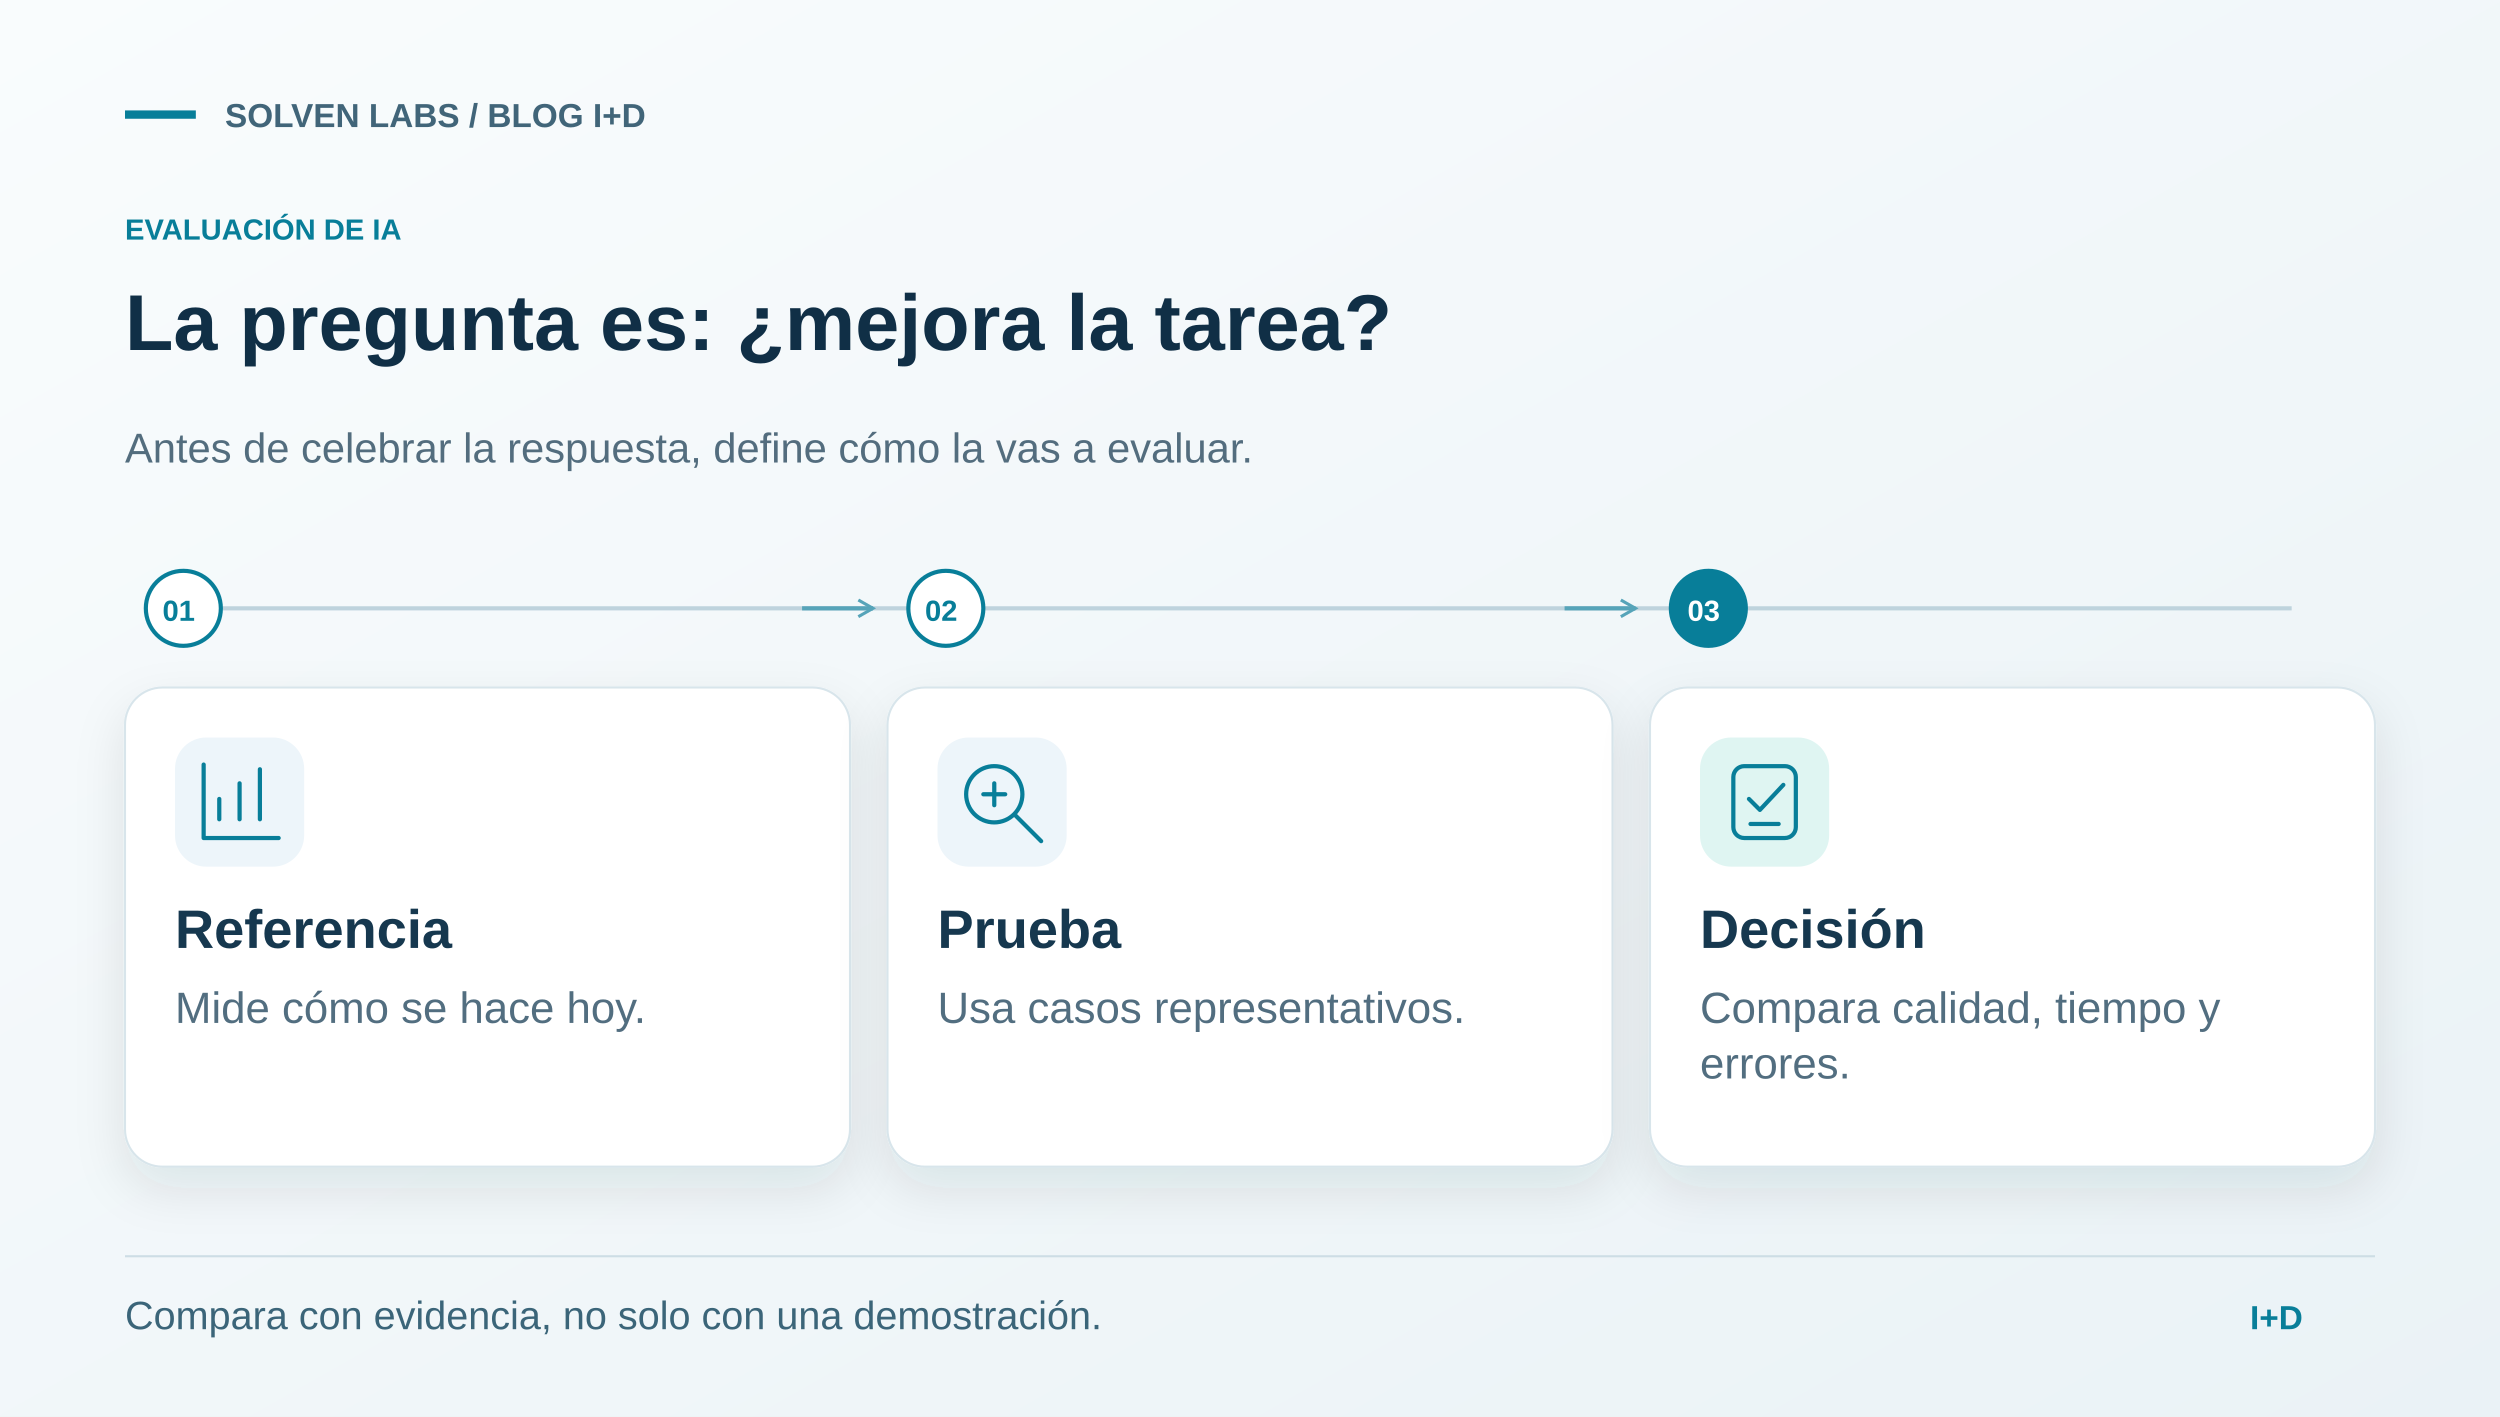
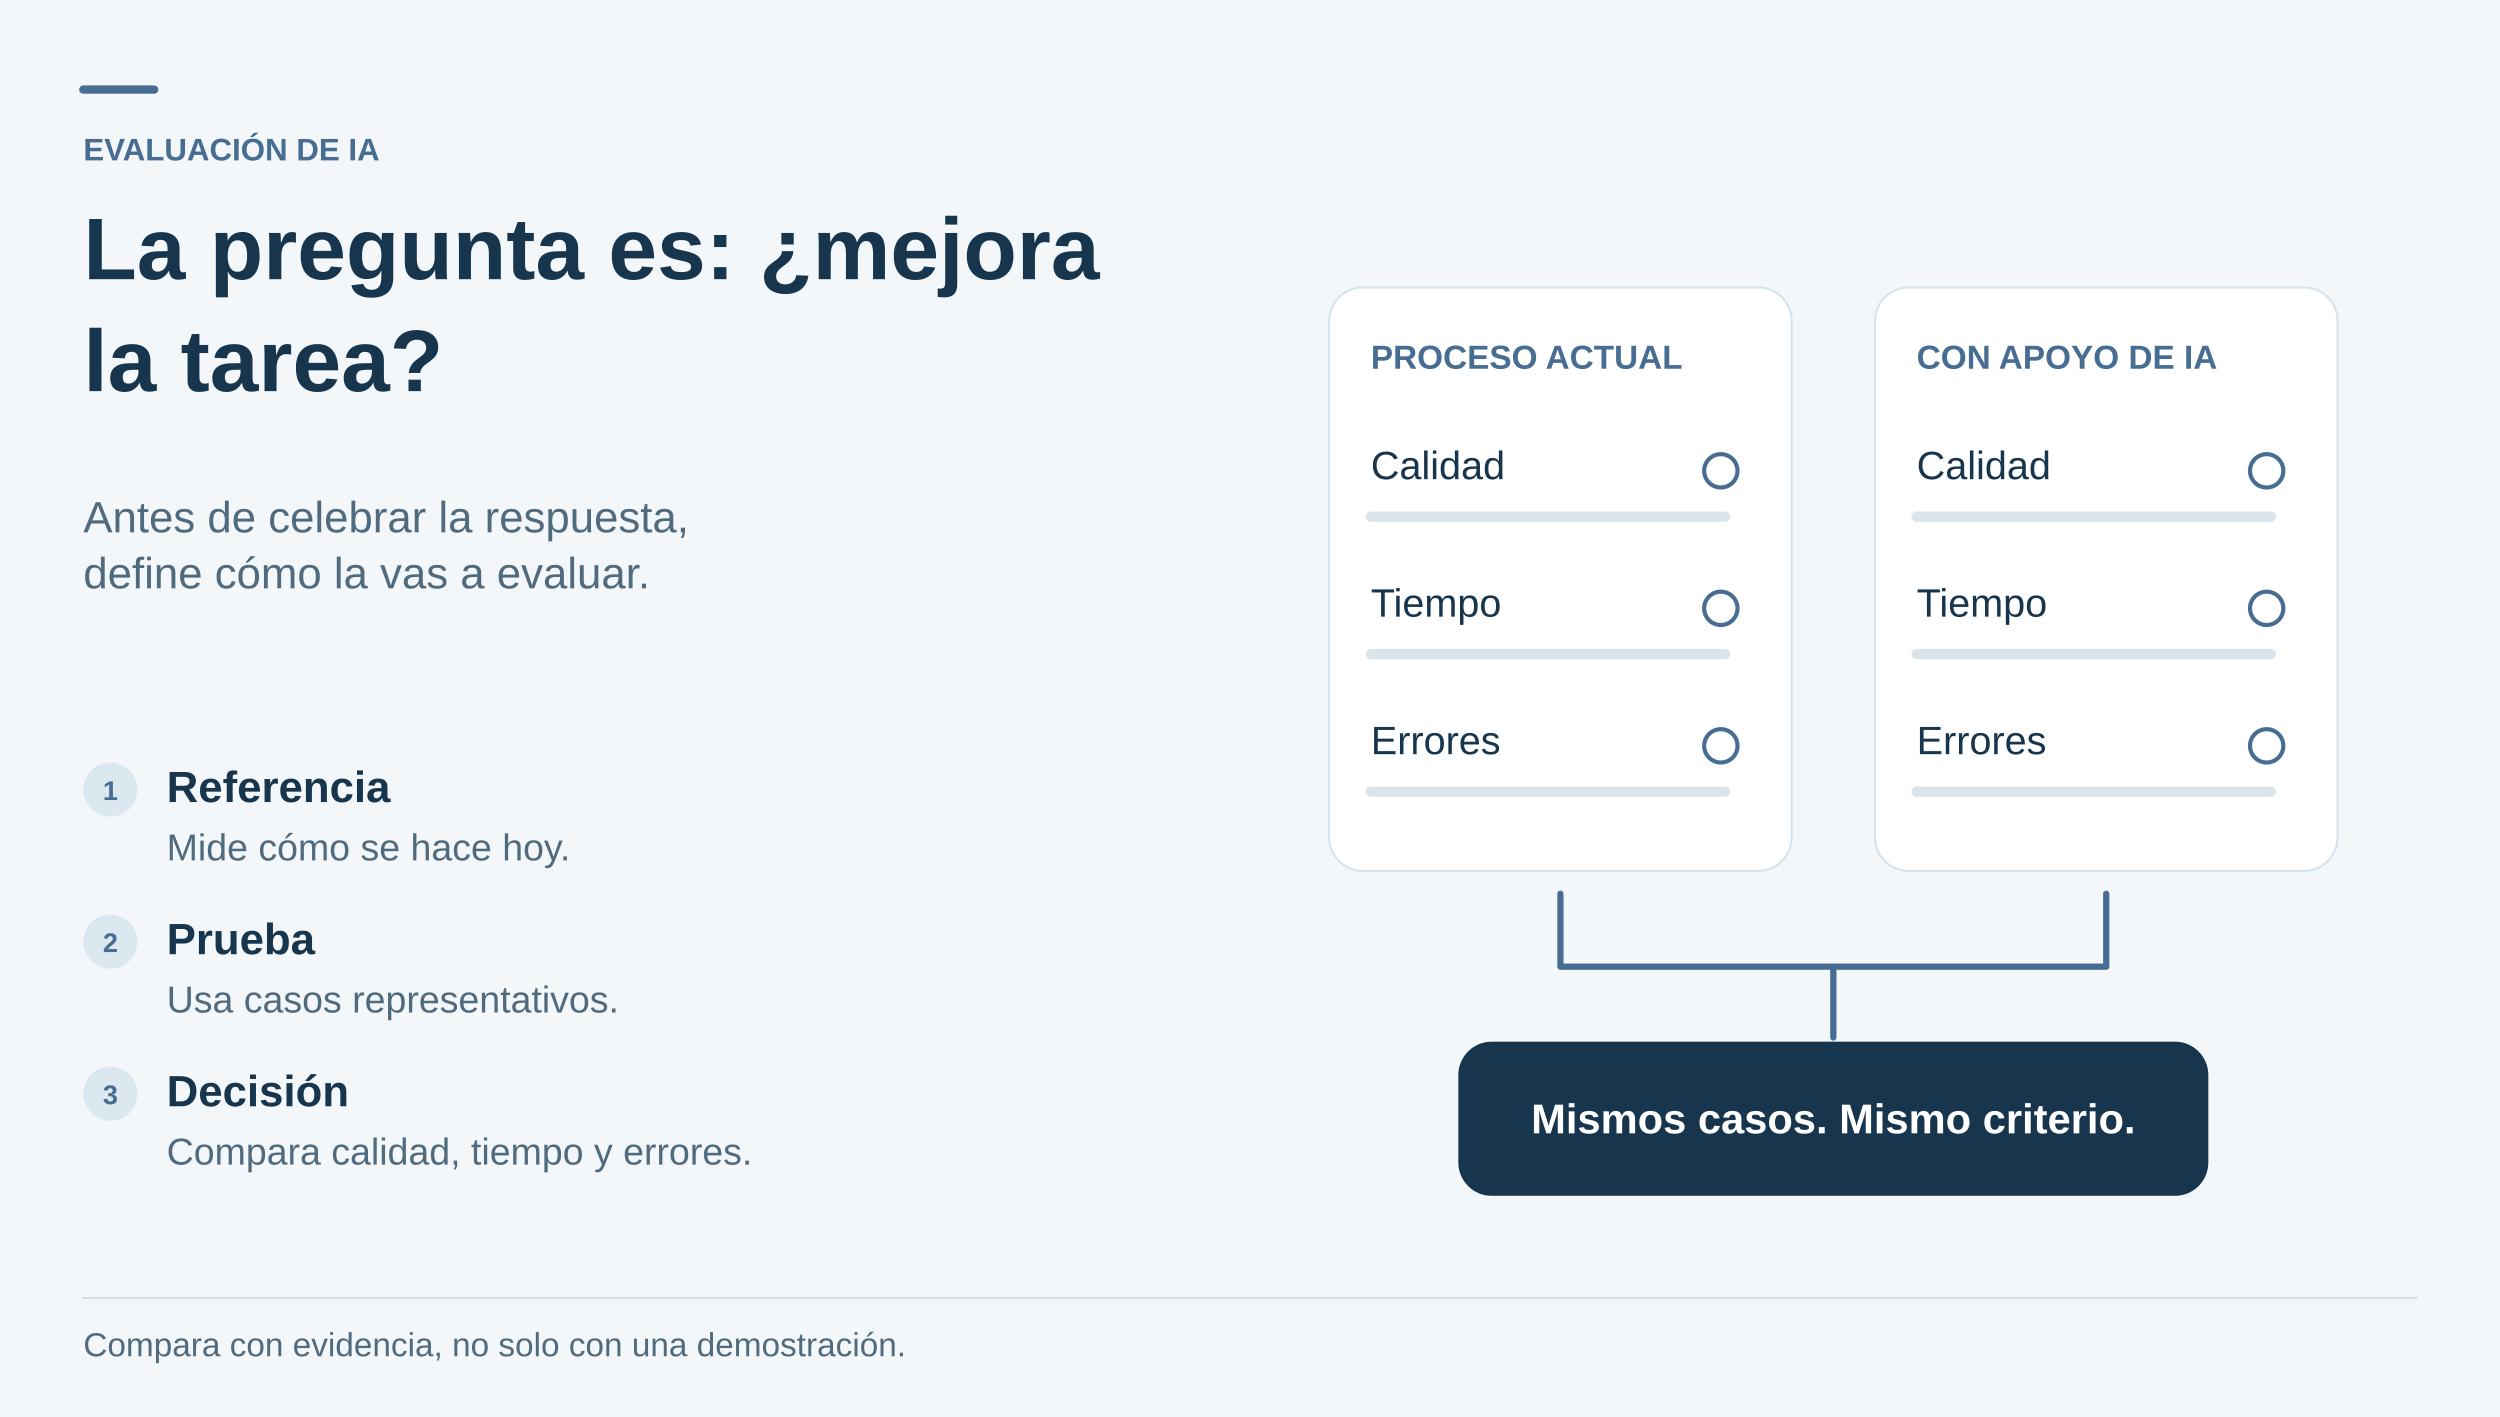
- <svg xmlns="http://www.w3.org/2000/svg" viewBox="0 0 1200 680" role="img" aria-labelledby="title desc">
-   <defs>
-     <linearGradient id="paper" x2="1" y2="1">
-       <stop stop-color="#f9fcfd" />
-       <stop offset="1" stop-color="#eaf2f6" />
-     </linearGradient>
-     <linearGradient id="night" x2="1" y2="1">
-       <stop stop-color="#102d45" />
-       <stop offset="1" stop-color="#061b2b" />
-     </linearGradient>
-     <linearGradient id="glass" x2="0" y2="1">
-       <stop stop-color="#fff" stop-opacity=".12" />
-       <stop offset="1" stop-color="#fff" stop-opacity=".025" />
-     </linearGradient>
-     <filter id="shadow" x="-30%" y="-30%" width="160%" height="180%">
-       <feDropShadow dx="0" dy="10" stdDeviation="12" flood-color="#052d45" flood-opacity=".1" />
-     </filter>
-     <marker id="arrow" viewBox="0 0 10 10" refX="8" refY="5" markerWidth="5" markerHeight="5" orient="auto">
-       <path d="m1 1 7 4-7 4" fill="none" stroke="#56a4b9" stroke-width="1.5" />
-     </marker>
-   </defs>
+ <svg xmlns="http://www.w3.org/2000/svg" width="1200" height="680" viewBox="0 0 1200 680" role="img" aria-labelledby="title desc">
+   <rect x="0" y="0" width="1200" height="680" rx="0" fill="#f4f7fa" stroke="none" />
  <g font-family="Arial, Helvetica, sans-serif">
-     <rect width="1200" height="680" fill="url(#paper)" />
-     <path d="M60 55h34" stroke="#087e99" stroke-width="4" />
-     <text x="108" y="61" fill="#416579" font-size="16" font-weight="700">SOLVEN LABS  /  BLOG I+D</text>
-     <text x="60" y="115" fill="#087e99" font-size="14" font-weight="700">EVALUACIÓN DE IA</text>
-     <text x="60" y="168" fill="#102f46" font-size="38" font-weight="700">La pregunta es: ¿mejora la tarea?</text>
-     <text x="60" y="222" fill="#536d7e" font-size="20" font-weight="400">Antes de celebrar la respuesta, define cómo la vas a evaluar.</text>
-     <path d="M96 292H1100" stroke="#bed3dd" stroke-width="2" />
-     <circle cx="88" cy="292" r="18" fill="#fff" stroke="#087e99" stroke-width="2" />
-     <text x="78" y="298" fill="#087e99" font-size="14" font-weight="700">01</text>
-     <rect x="60" y="330" width="348" height="230" rx="18" fill="#fff" stroke="#d8e5eb" filter="url(#shadow)" />
-     <rect x="84" y="354" width="62" height="62" rx="15" fill="#edf5fa" />
-     <g transform="translate(91 361) scale(0.75)" fill="none" stroke="#087e99" stroke-width="2.7" stroke-linecap="round" stroke-linejoin="round">
-       <path d="M9 8v47h48M19 43V30M32 43V20M45 43V11" />
+     <path d="M40 43h34" fill="none" stroke="#476d92" stroke-width="4" stroke-linecap="round" stroke-linejoin="round" stroke-dasharray="" />
+     <text x="40" y="77" font-size="15" fill="#476d92" font-weight="700" text-anchor="start">EVALUACIÓN DE IA</text>
+     <text x="40" y="134" font-size="42" fill="#17364e" font-weight="700" text-anchor="start">La pregunta es: ¿mejora</text>
+     <text x="40" y="187.76" font-size="42" fill="#17364e" font-weight="700" text-anchor="start">la tarea?</text>
+     <text x="40" y="255.52" font-size="21" fill="#506b7e" font-weight="400" text-anchor="start">Antes de celebrar la respuesta,</text>
+     <text x="40" y="282.4" font-size="21" fill="#506b7e" font-weight="400" text-anchor="start">define cómo la vas a evaluar.</text>
+     <g transform="translate(620 100)">
+       <rect x="18" y="38" width="222" height="280" rx="16" fill="#ffffff" stroke="#d6e3eb" />
+       <rect x="280" y="38" width="222" height="280" rx="16" fill="#ffffff" stroke="#d6e3eb" />
+       <text x="38" y="77" font-size="16" fill="#476d92" font-weight="700" text-anchor="start">PROCESO ACTUAL</text>
+       <text x="38" y="130" font-size="19" fill="#17364e" font-weight="400" text-anchor="start">Calidad</text>
+       <path d="M38 148h170" fill="none" stroke="#dae5eb" stroke-width="5" stroke-linecap="round" stroke-linejoin="round" stroke-dasharray="" />
+       <circle cx="206" cy="126" r="8" fill="#fff" stroke="#476d92" stroke-width="2" />
+       <text x="38" y="196" font-size="19" fill="#17364e" font-weight="400" text-anchor="start">Tiempo</text>
+       <path d="M38 214h170" fill="none" stroke="#dae5eb" stroke-width="5" stroke-linecap="round" stroke-linejoin="round" stroke-dasharray="" />
+       <circle cx="206" cy="192" r="8" fill="#fff" stroke="#476d92" stroke-width="2" />
+       <text x="38" y="262" font-size="19" fill="#17364e" font-weight="400" text-anchor="start">Errores</text>
+       <path d="M38 280h170" fill="none" stroke="#dae5eb" stroke-width="5" stroke-linecap="round" stroke-linejoin="round" stroke-dasharray="" />
+       <circle cx="206" cy="258" r="8" fill="#fff" stroke="#476d92" stroke-width="2" />
+       <text x="300" y="77" font-size="16" fill="#476d92" font-weight="700" text-anchor="start">CON APOYO DE IA</text>
+       <text x="300" y="130" font-size="19" fill="#17364e" font-weight="400" text-anchor="start">Calidad</text>
+       <path d="M300 148h170" fill="none" stroke="#dae5eb" stroke-width="5" stroke-linecap="round" stroke-linejoin="round" stroke-dasharray="" />
+       <circle cx="468" cy="126" r="8" fill="#fff" stroke="#476d92" stroke-width="2" />
+       <text x="300" y="196" font-size="19" fill="#17364e" font-weight="400" text-anchor="start">Tiempo</text>
+       <path d="M300 214h170" fill="none" stroke="#dae5eb" stroke-width="5" stroke-linecap="round" stroke-linejoin="round" stroke-dasharray="" />
+       <circle cx="468" cy="192" r="8" fill="#fff" stroke="#476d92" stroke-width="2" />
+       <text x="300" y="262" font-size="19" fill="#17364e" font-weight="400" text-anchor="start">Errores</text>
+       <path d="M300 280h170" fill="none" stroke="#dae5eb" stroke-width="5" stroke-linecap="round" stroke-linejoin="round" stroke-dasharray="" />
+       <circle cx="468" cy="258" r="8" fill="#fff" stroke="#476d92" stroke-width="2" />
+       <path d="M129 329v35h262v-35M260 364v34" fill="none" stroke="#476d92" stroke-width="3" stroke-linecap="round" stroke-linejoin="round" stroke-dasharray="" />
+       <rect x="80" y="400" width="360" height="74" rx="16" fill="#17364e" stroke="none" />
+       <text x="260" y="444" font-size="20" fill="#fff" font-weight="700" text-anchor="middle">Mismos casos. Mismo criterio.</text>
    </g>
-     <text x="84" y="455" fill="#16384f" font-size="26" font-weight="700">Referencia</text>
-     <text x="84" y="491" fill="#526e80" font-size="21" font-weight="400">Mide cómo se hace hoy.</text>
-     <path d="M385 292h34" stroke="#56a4b9" stroke-width="2" marker-end="url(#arrow)" />
-     <circle cx="454" cy="292" r="18" fill="#fff" stroke="#087e99" stroke-width="2" />
-     <text x="444" y="298" fill="#087e99" font-size="14" font-weight="700">02</text>
-     <rect x="426" y="330" width="348" height="230" rx="18" fill="#fff" stroke="#d8e5eb" filter="url(#shadow)" />
-     <rect x="450" y="354" width="62" height="62" rx="15" fill="#edf5fa" />
-     <g transform="translate(457 361) scale(0.75)" fill="none" stroke="#087e99" stroke-width="2.7" stroke-linecap="round" stroke-linejoin="round">
-       <circle cx="27" cy="27" r="18" />
-       <path d="m40 40 17 17M20 27h14M27 20v14" />
-     </g>
-     <text x="450" y="455" fill="#16384f" font-size="26" font-weight="700">Prueba</text>
-     <text x="450" y="491" fill="#526e80" font-size="21" font-weight="400">Usa casos representativos.</text>
-     <path d="M751 292h34" stroke="#56a4b9" stroke-width="2" marker-end="url(#arrow)" />
-     <circle cx="820" cy="292" r="18" fill="#087e99" stroke="#087e99" stroke-width="2" />
-     <text x="810" y="298" fill="#fff" font-size="14" font-weight="700">03</text>
-     <rect x="792" y="330" width="348" height="230" rx="18" fill="#fff" stroke="#d8e5eb" filter="url(#shadow)" />
-     <rect x="816" y="354" width="62" height="62" rx="15" fill="#dff5f2" />
-     <g transform="translate(823 361) scale(0.75)" fill="none" stroke="#087e99" stroke-width="2.7" stroke-linecap="round" stroke-linejoin="round">
-       <rect x="12" y="9" width="40" height="46" rx="7" />
-       <path d="m22 30 7 7 15-16M23 46h18" />
-     </g>
-     <text x="816" y="455" fill="#16384f" font-size="26" font-weight="700">Decisión</text>
-     <text x="816" y="491" fill="#526e80" font-size="21" font-weight="400">Compara calidad, tiempo y</text>
-     <text x="816" y="517.67" fill="#526e80" font-size="21" font-weight="400">errores.</text>
-     <path d="M60 603h1080" stroke="#cddde5" />
-     <text x="60" y="638" fill="#3b6579" font-size="19" font-weight="400">Compara con evidencia, no solo con una demostración.</text>
-     <text x="1080" y="638" fill="#087e99" font-size="16" font-weight="700">I+D</text>
+     <circle cx="53" cy="379" r="13" fill="#dce8ef" stroke="none" stroke-width="2" />
+     <text x="53" y="384" font-size="13" fill="#476d92" font-weight="700" text-anchor="middle">1</text>
+     <text x="80" y="385" font-size="21" fill="#17364e" font-weight="700" text-anchor="start">Referencia</text>
+     <text x="80" y="413" font-size="18" fill="#506b7e" font-weight="400" text-anchor="start">Mide cómo se hace hoy.</text>
+     <circle cx="53" cy="452" r="13" fill="#dce8ef" stroke="none" stroke-width="2" />
+     <text x="53" y="457" font-size="13" fill="#476d92" font-weight="700" text-anchor="middle">2</text>
+     <text x="80" y="458" font-size="21" fill="#17364e" font-weight="700" text-anchor="start">Prueba</text>
+     <text x="80" y="486" font-size="18" fill="#506b7e" font-weight="400" text-anchor="start">Usa casos representativos.</text>
+     <circle cx="53" cy="525" r="13" fill="#dce8ef" stroke="none" stroke-width="2" />
+     <text x="53" y="530" font-size="13" fill="#476d92" font-weight="700" text-anchor="middle">3</text>
+     <text x="80" y="531" font-size="21" fill="#17364e" font-weight="700" text-anchor="start">Decisión</text>
+     <text x="80" y="559" font-size="18" fill="#506b7e" font-weight="400" text-anchor="start">Compara calidad, tiempo y errores.</text>
+     <path d="M40 623H1160" fill="none" stroke="#d2dfe7" stroke-width="1" stroke-linecap="round" stroke-linejoin="round" stroke-dasharray="" />
+     <text x="40" y="651" font-size="16" fill="#506b7e" font-weight="400" text-anchor="start">Compara con evidencia, no solo con una demostración.</text>
  </g>
</svg>
